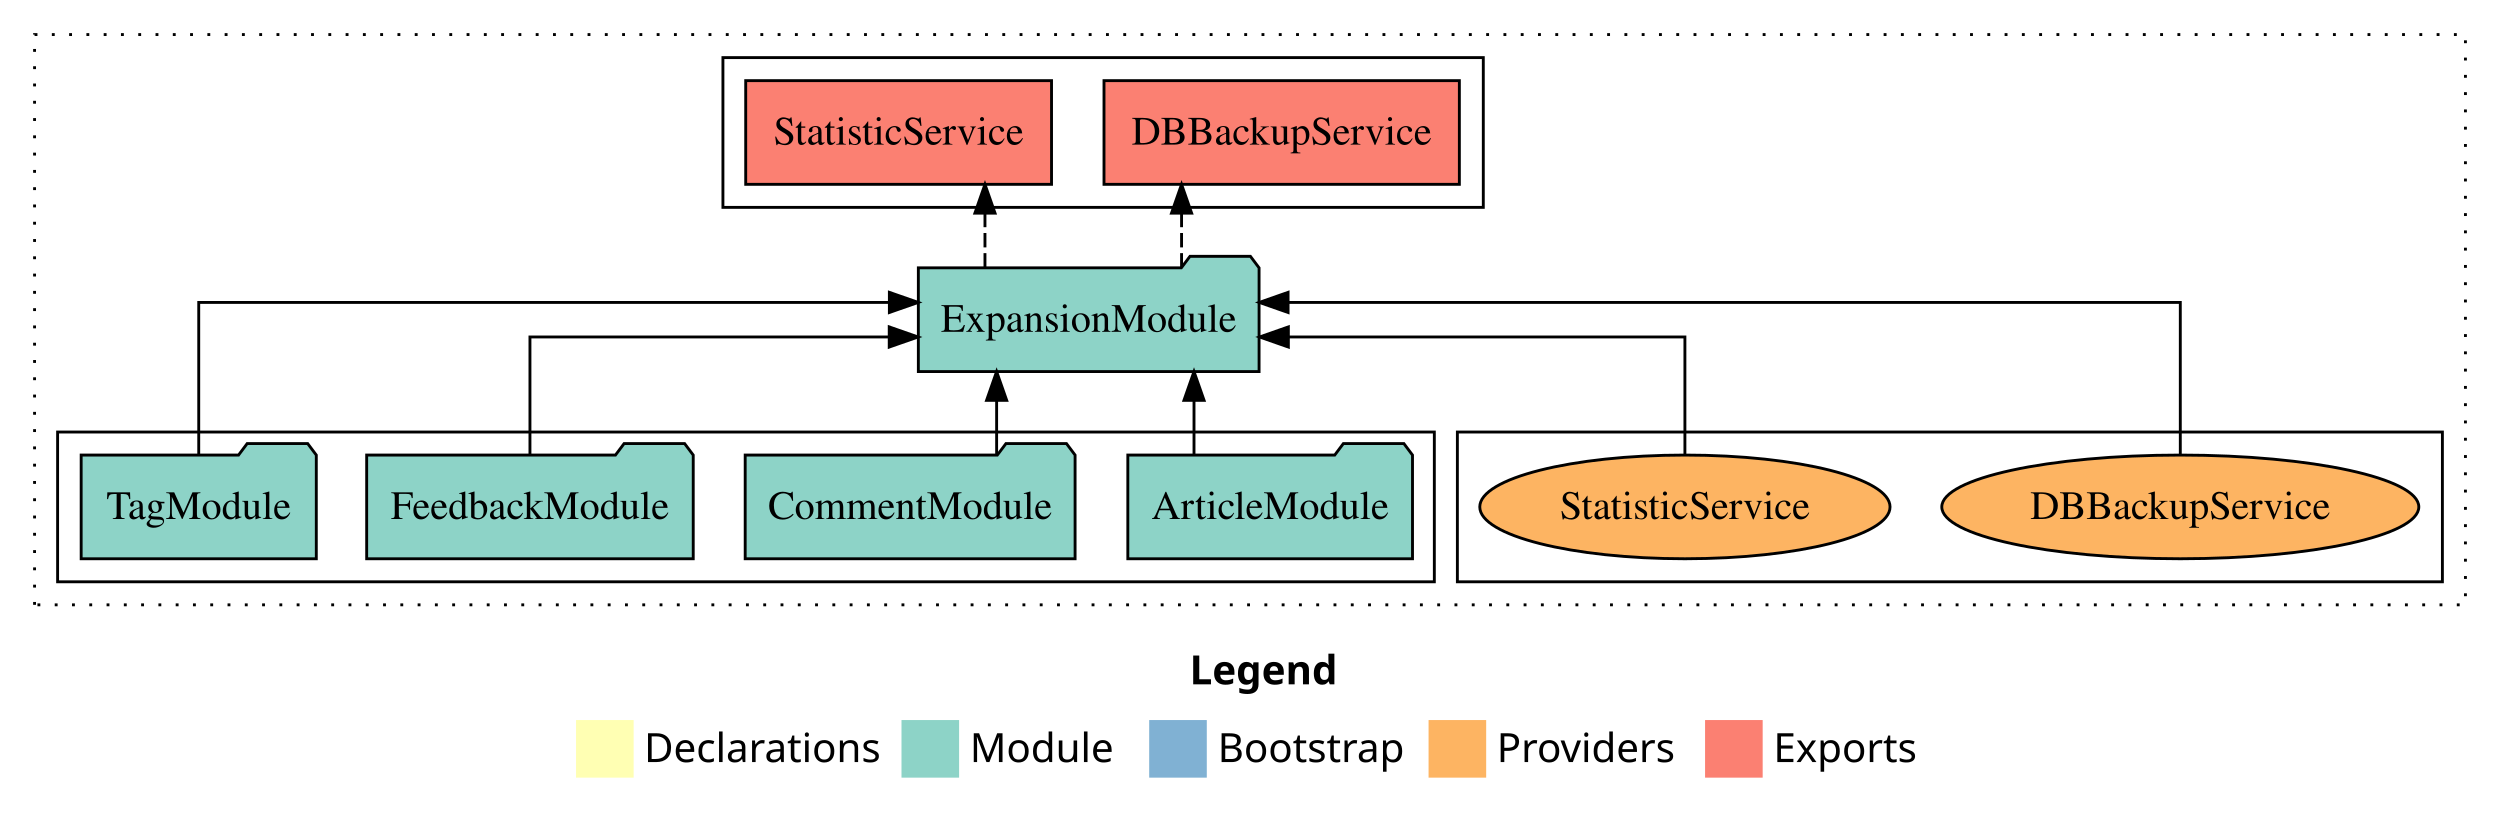
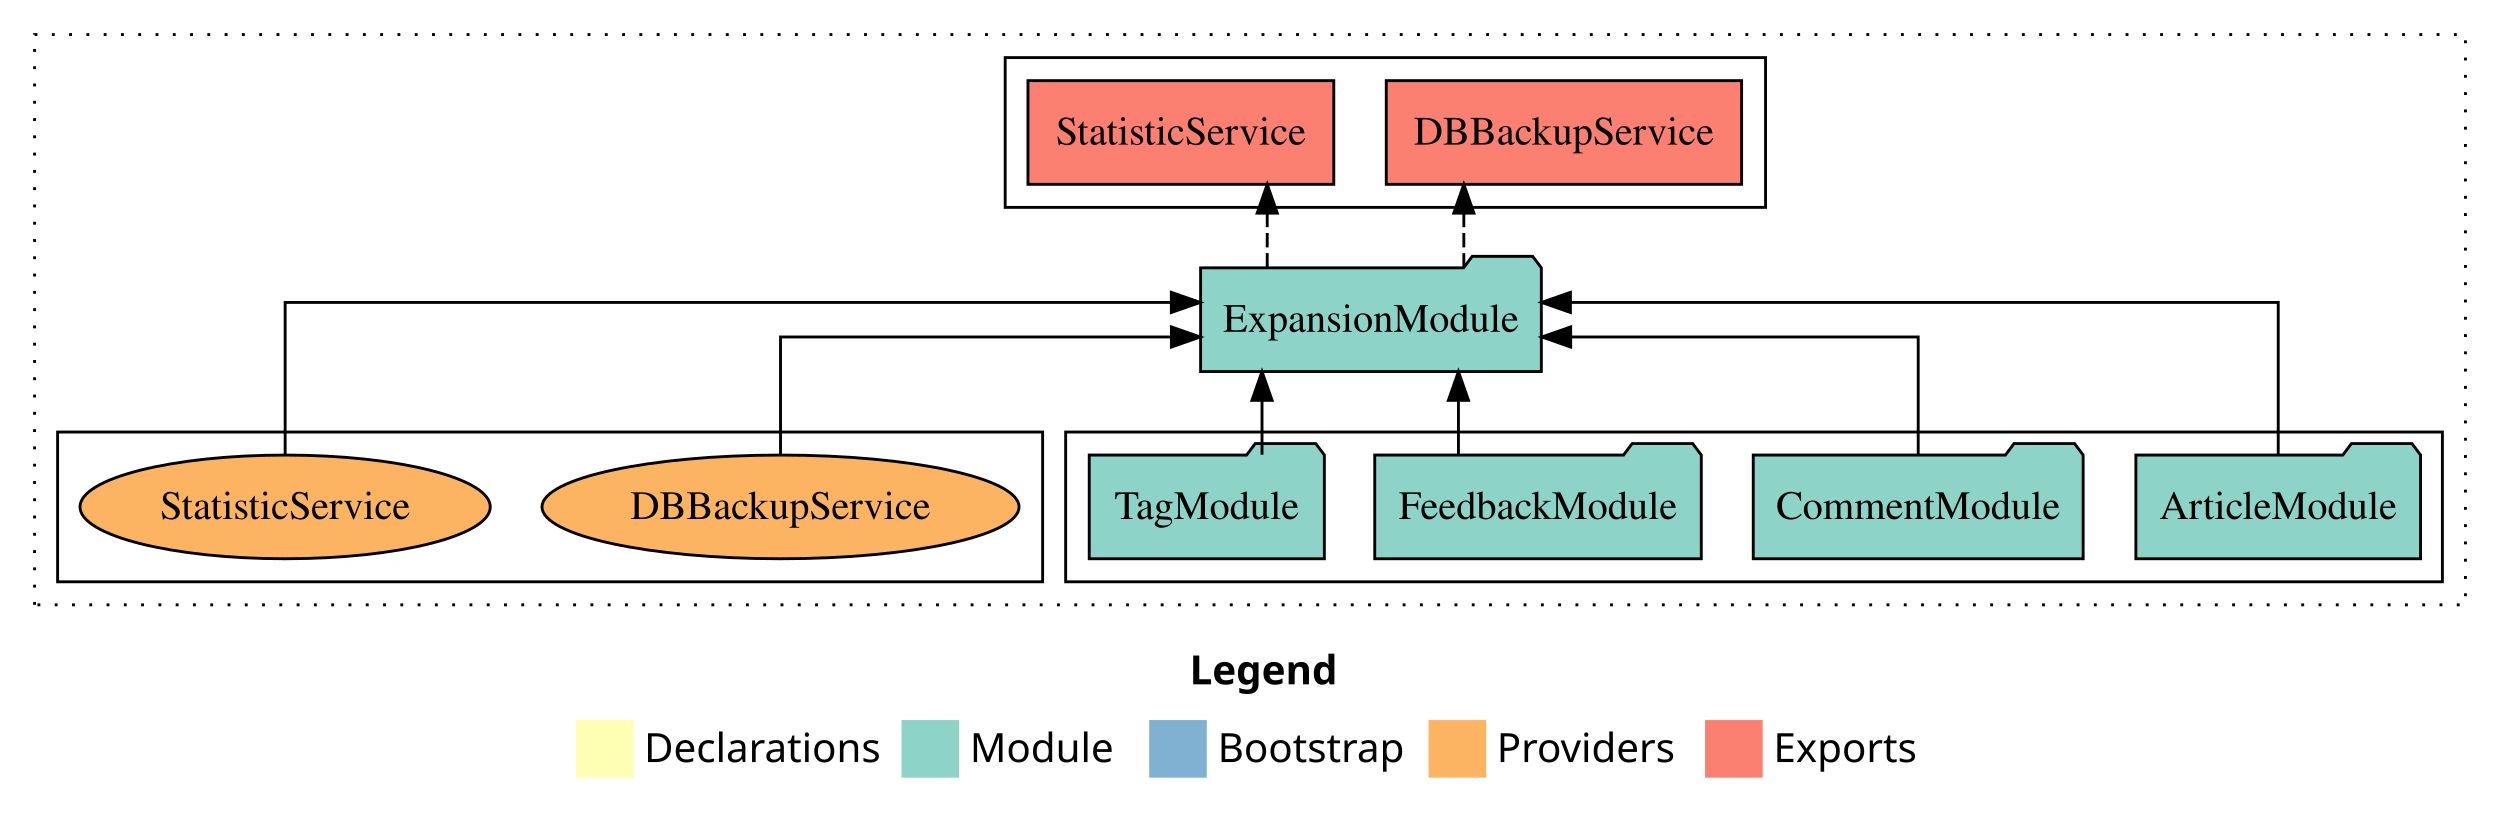
<svg xmlns="http://www.w3.org/2000/svg" width="868pt" height="284pt" viewBox="0.00 0.00 868.00 284.00">
  <g id="graph0" class="graph" transform="scale(1 1) rotate(0) translate(4 280)">
    <polygon fill="white" stroke="transparent" points="-4,4 -4,-280 864,-280 864,4 -4,4" />
    <text text-anchor="start" x="409.01" y="-42.4" font-family="Times-12" font-weight="bold" font-size="14.00">Legend</text>
    <polygon fill="#ffffb3" stroke="transparent" points="196,-10 196,-30 216,-30 216,-10 196,-10" />
    <text text-anchor="start" x="219.63" y="-15.4" font-family="Times-12" font-size="14.00">  Declarations</text>
    <polygon fill="#8dd3c7" stroke="transparent" points="309,-10 309,-30 329,-30 329,-10 309,-10" />
    <text text-anchor="start" x="332.73" y="-15.4" font-family="Times-12" font-size="14.00">  Module</text>
    <polygon fill="#80b1d3" stroke="transparent" points="395,-10 395,-30 415,-30 415,-10 395,-10" />
    <text text-anchor="start" x="418.78" y="-15.4" font-family="Times-12" font-size="14.00">  Bootstrap</text>
    <polygon fill="#fdb462" stroke="transparent" points="492,-10 492,-30 512,-30 512,-10 492,-10" />
    <text text-anchor="start" x="515.67" y="-15.4" font-family="Times-12" font-size="14.00">  Providers</text>
    <polygon fill="#fb8072" stroke="transparent" points="588,-10 588,-30 608,-30 608,-10 588,-10" />
    <text text-anchor="start" x="611.73" y="-15.4" font-family="Times-12" font-size="14.00">  Exports</text>
    <g id="clust1" class="cluster">
      <polygon fill="none" stroke="black" stroke-dasharray="1,5" points="8,-70 8,-268 852,-268 852,-70 8,-70" />
    </g>
    <g id="clust4" class="cluster">
-       <polygon fill="none" stroke="black" points="247,-208 247,-260 511,-260 511,-208 247,-208" />
+       <polygon fill="none" stroke="black" points="345,-208 345,-260 609,-260 609,-208 345,-208" />
+     </g>
+     <g id="clust3" class="cluster">
+       <polygon fill="none" stroke="black" points="366,-78 366,-130 844,-130 844,-78 366,-78" />
    </g>
    <g id="clust6" class="cluster">
-       <polygon fill="none" stroke="black" points="502,-78 502,-130 844,-130 844,-78 502,-78" />
-     </g>
-     <g id="clust3" class="cluster">
-       <polygon fill="none" stroke="black" points="16,-78 16,-130 494,-130 494,-78 16,-78" />
+       <polygon fill="none" stroke="black" points="16,-78 16,-130 358,-130 358,-78 16,-78" />
    </g>
    <g id="node1" class="node">
-       <polygon fill="#8dd3c7" stroke="black" points="486.42,-122 483.42,-126 462.42,-126 459.42,-122 387.58,-122 387.58,-86 486.42,-86 486.42,-122" />
-       <text text-anchor="middle" x="437" y="-99.8" font-family="Times,serif" font-size="14.00">ArticleModule</text>
+       <polygon fill="#8dd3c7" stroke="black" points="836.42,-122 833.42,-126 812.42,-126 809.42,-122 737.58,-122 737.58,-86 836.42,-86 836.42,-122" />
+       <text text-anchor="middle" x="787" y="-99.8" font-family="Times,serif" font-size="14.00">ArticleModule</text>
    </g>
    <g id="node5" class="node">
-       <polygon fill="#8dd3c7" stroke="black" points="433.15,-187 430.15,-191 409.15,-191 406.15,-187 314.85,-187 314.85,-151 433.15,-151 433.15,-187" />
-       <text text-anchor="middle" x="374" y="-164.8" font-family="Times,serif" font-size="14.00">ExpansionModule</text>
+       <polygon fill="#8dd3c7" stroke="black" points="531.15,-187 528.15,-191 507.15,-191 504.15,-187 412.85,-187 412.85,-151 531.15,-151 531.15,-187" />
+       <text text-anchor="middle" x="472" y="-164.8" font-family="Times,serif" font-size="14.00">ExpansionModule</text>
    </g>
    <g id="edge1" class="edge">
-       <path fill="none" stroke="black" d="M410.56,-122.11C410.56,-122.11 410.56,-140.99 410.56,-140.99" />
-       <polygon fill="black" stroke="black" points="407.06,-140.99 410.56,-150.99 414.06,-140.99 407.06,-140.99" />
+       <path fill="none" stroke="black" d="M787,-122.28C787,-143.32 787,-175 787,-175 787,-175 541.25,-175 541.25,-175" />
+       <polygon fill="black" stroke="black" points="541.25,-171.5 531.25,-175 541.25,-178.5 541.25,-171.5" />
    </g>
    <g id="node2" class="node">
-       <polygon fill="#8dd3c7" stroke="black" points="369.27,-122 366.27,-126 345.27,-126 342.27,-122 254.73,-122 254.73,-86 369.27,-86 369.27,-122" />
-       <text text-anchor="middle" x="312" y="-99.8" font-family="Times,serif" font-size="14.00">CommentModule</text>
+       <polygon fill="#8dd3c7" stroke="black" points="719.27,-122 716.27,-126 695.27,-126 692.27,-122 604.73,-122 604.73,-86 719.27,-86 719.27,-122" />
+       <text text-anchor="middle" x="662" y="-99.8" font-family="Times,serif" font-size="14.00">CommentModule</text>
    </g>
    <g id="edge2" class="edge">
-       <path fill="none" stroke="black" d="M342.03,-122.11C342.03,-122.11 342.03,-140.99 342.03,-140.99" />
-       <polygon fill="black" stroke="black" points="338.53,-140.99 342.03,-150.99 345.53,-140.99 338.53,-140.99" />
+       <path fill="none" stroke="black" d="M662,-122.02C662,-139.37 662,-163 662,-163 662,-163 541.34,-163 541.34,-163" />
+       <polygon fill="black" stroke="black" points="541.34,-159.5 531.34,-163 541.34,-166.5 541.34,-159.5" />
    </g>
    <g id="node3" class="node">
-       <polygon fill="#8dd3c7" stroke="black" points="236.69,-122 233.69,-126 212.69,-126 209.69,-122 123.31,-122 123.31,-86 236.69,-86 236.69,-122" />
-       <text text-anchor="middle" x="180" y="-99.8" font-family="Times,serif" font-size="14.00">FeedbackModule</text>
+       <polygon fill="#8dd3c7" stroke="black" points="586.69,-122 583.69,-126 562.69,-126 559.69,-122 473.31,-122 473.31,-86 586.69,-86 586.69,-122" />
+       <text text-anchor="middle" x="530" y="-99.8" font-family="Times,serif" font-size="14.00">FeedbackModule</text>
    </g>
    <g id="edge3" class="edge">
-       <path fill="none" stroke="black" d="M180,-122.02C180,-139.37 180,-163 180,-163 180,-163 304.74,-163 304.74,-163" />
-       <polygon fill="black" stroke="black" points="304.74,-166.5 314.74,-163 304.74,-159.5 304.74,-166.5" />
+       <path fill="none" stroke="black" d="M502.37,-122.11C502.37,-122.11 502.37,-140.99 502.37,-140.99" />
+       <polygon fill="black" stroke="black" points="498.87,-140.99 502.37,-150.99 505.87,-140.99 498.87,-140.99" />
    </g>
    <g id="node4" class="node">
-       <polygon fill="#8dd3c7" stroke="black" points="105.82,-122 102.82,-126 81.82,-126 78.82,-122 24.18,-122 24.18,-86 105.82,-86 105.82,-122" />
-       <text text-anchor="middle" x="65" y="-99.8" font-family="Times,serif" font-size="14.00">TagModule</text>
+       <polygon fill="#8dd3c7" stroke="black" points="455.82,-122 452.82,-126 431.82,-126 428.82,-122 374.18,-122 374.18,-86 455.82,-86 455.82,-122" />
+       <text text-anchor="middle" x="415" y="-99.8" font-family="Times,serif" font-size="14.00">TagModule</text>
    </g>
    <g id="edge4" class="edge">
-       <path fill="none" stroke="black" d="M65,-122.28C65,-143.32 65,-175 65,-175 65,-175 304.79,-175 304.79,-175" />
-       <polygon fill="black" stroke="black" points="304.79,-178.5 314.79,-175 304.79,-171.5 304.79,-178.5" />
+       <path fill="none" stroke="black" d="M434.17,-122.11C434.17,-122.11 434.17,-140.99 434.17,-140.99" />
+       <polygon fill="black" stroke="black" points="430.67,-140.99 434.17,-150.99 437.67,-140.99 430.67,-140.99" />
    </g>
    <g id="node6" class="node">
-       <polygon fill="#fb8072" stroke="black" points="502.69,-252 379.31,-252 379.31,-216 502.69,-216 502.69,-252" />
-       <text text-anchor="middle" x="441" y="-229.8" font-family="Times,serif" font-size="14.00">DBBackupService </text>
+       <polygon fill="#fb8072" stroke="black" points="600.69,-252 477.31,-252 477.31,-216 600.69,-216 600.69,-252" />
+       <text text-anchor="middle" x="539" y="-229.8" font-family="Times,serif" font-size="14.00">DBBackupService </text>
    </g>
    <g id="edge5" class="edge">
-       <path fill="none" stroke="black" stroke-dasharray="5,2" d="M406.24,-187.11C406.24,-187.11 406.24,-205.99 406.24,-205.99" />
-       <polygon fill="black" stroke="black" points="402.74,-205.99 406.24,-215.99 409.74,-205.99 402.74,-205.99" />
+       <path fill="none" stroke="black" stroke-dasharray="5,2" d="M504.24,-187.11C504.24,-187.11 504.24,-205.99 504.24,-205.99" />
+       <polygon fill="black" stroke="black" points="500.74,-205.99 504.24,-215.99 507.74,-205.99 500.74,-205.99" />
    </g>
    <g id="node7" class="node">
-       <polygon fill="#fb8072" stroke="black" points="361.09,-252 254.91,-252 254.91,-216 361.09,-216 361.09,-252" />
-       <text text-anchor="middle" x="308" y="-229.8" font-family="Times,serif" font-size="14.00">StatisticService </text>
+       <polygon fill="#fb8072" stroke="black" points="459.09,-252 352.91,-252 352.91,-216 459.09,-216 459.09,-252" />
+       <text text-anchor="middle" x="406" y="-229.8" font-family="Times,serif" font-size="14.00">StatisticService </text>
    </g>
    <g id="edge6" class="edge">
-       <path fill="none" stroke="black" stroke-dasharray="5,2" d="M337.98,-187.11C337.98,-187.11 337.98,-205.99 337.98,-205.99" />
-       <polygon fill="black" stroke="black" points="334.48,-205.99 337.98,-215.99 341.48,-205.99 334.48,-205.99" />
+       <path fill="none" stroke="black" stroke-dasharray="5,2" d="M435.98,-187.11C435.98,-187.11 435.98,-205.99 435.98,-205.99" />
+       <polygon fill="black" stroke="black" points="432.48,-205.99 435.98,-215.99 439.48,-205.99 432.48,-205.99" />
    </g>
    <g id="node8" class="node">
-       <ellipse fill="#fdb462" stroke="black" cx="753" cy="-104" rx="82.81" ry="18" />
-       <text text-anchor="middle" x="753" y="-99.8" font-family="Times,serif" font-size="14.00">DBBackupService</text>
+       <ellipse fill="#fdb462" stroke="black" cx="267" cy="-104" rx="82.81" ry="18" />
+       <text text-anchor="middle" x="267" y="-99.8" font-family="Times,serif" font-size="14.00">DBBackupService</text>
    </g>
    <g id="edge7" class="edge">
-       <path fill="none" stroke="black" d="M753,-122.28C753,-143.32 753,-175 753,-175 753,-175 443.22,-175 443.22,-175" />
-       <polygon fill="black" stroke="black" points="443.22,-171.5 433.22,-175 443.22,-178.5 443.22,-171.5" />
+       <path fill="none" stroke="black" d="M267,-122.02C267,-139.37 267,-163 267,-163 267,-163 402.71,-163 402.71,-163" />
+       <polygon fill="black" stroke="black" points="402.71,-166.5 412.71,-163 402.71,-159.5 402.71,-166.5" />
    </g>
    <g id="node9" class="node">
-       <ellipse fill="#fdb462" stroke="black" cx="581" cy="-104" rx="71.22" ry="18" />
-       <text text-anchor="middle" x="581" y="-99.8" font-family="Times,serif" font-size="14.00">StatisticService</text>
+       <ellipse fill="#fdb462" stroke="black" cx="95" cy="-104" rx="71.22" ry="18" />
+       <text text-anchor="middle" x="95" y="-99.8" font-family="Times,serif" font-size="14.00">StatisticService</text>
    </g>
    <g id="edge8" class="edge">
-       <path fill="none" stroke="black" d="M581,-122.02C581,-139.37 581,-163 581,-163 581,-163 443.32,-163 443.32,-163" />
-       <polygon fill="black" stroke="black" points="443.32,-159.5 433.32,-163 443.32,-166.5 443.32,-159.5" />
+       <path fill="none" stroke="black" d="M95,-122.28C95,-143.32 95,-175 95,-175 95,-175 402.68,-175 402.68,-175" />
+       <polygon fill="black" stroke="black" points="402.68,-178.5 412.68,-175 402.68,-171.5 402.68,-178.5" />
    </g>
  </g>
</svg>
